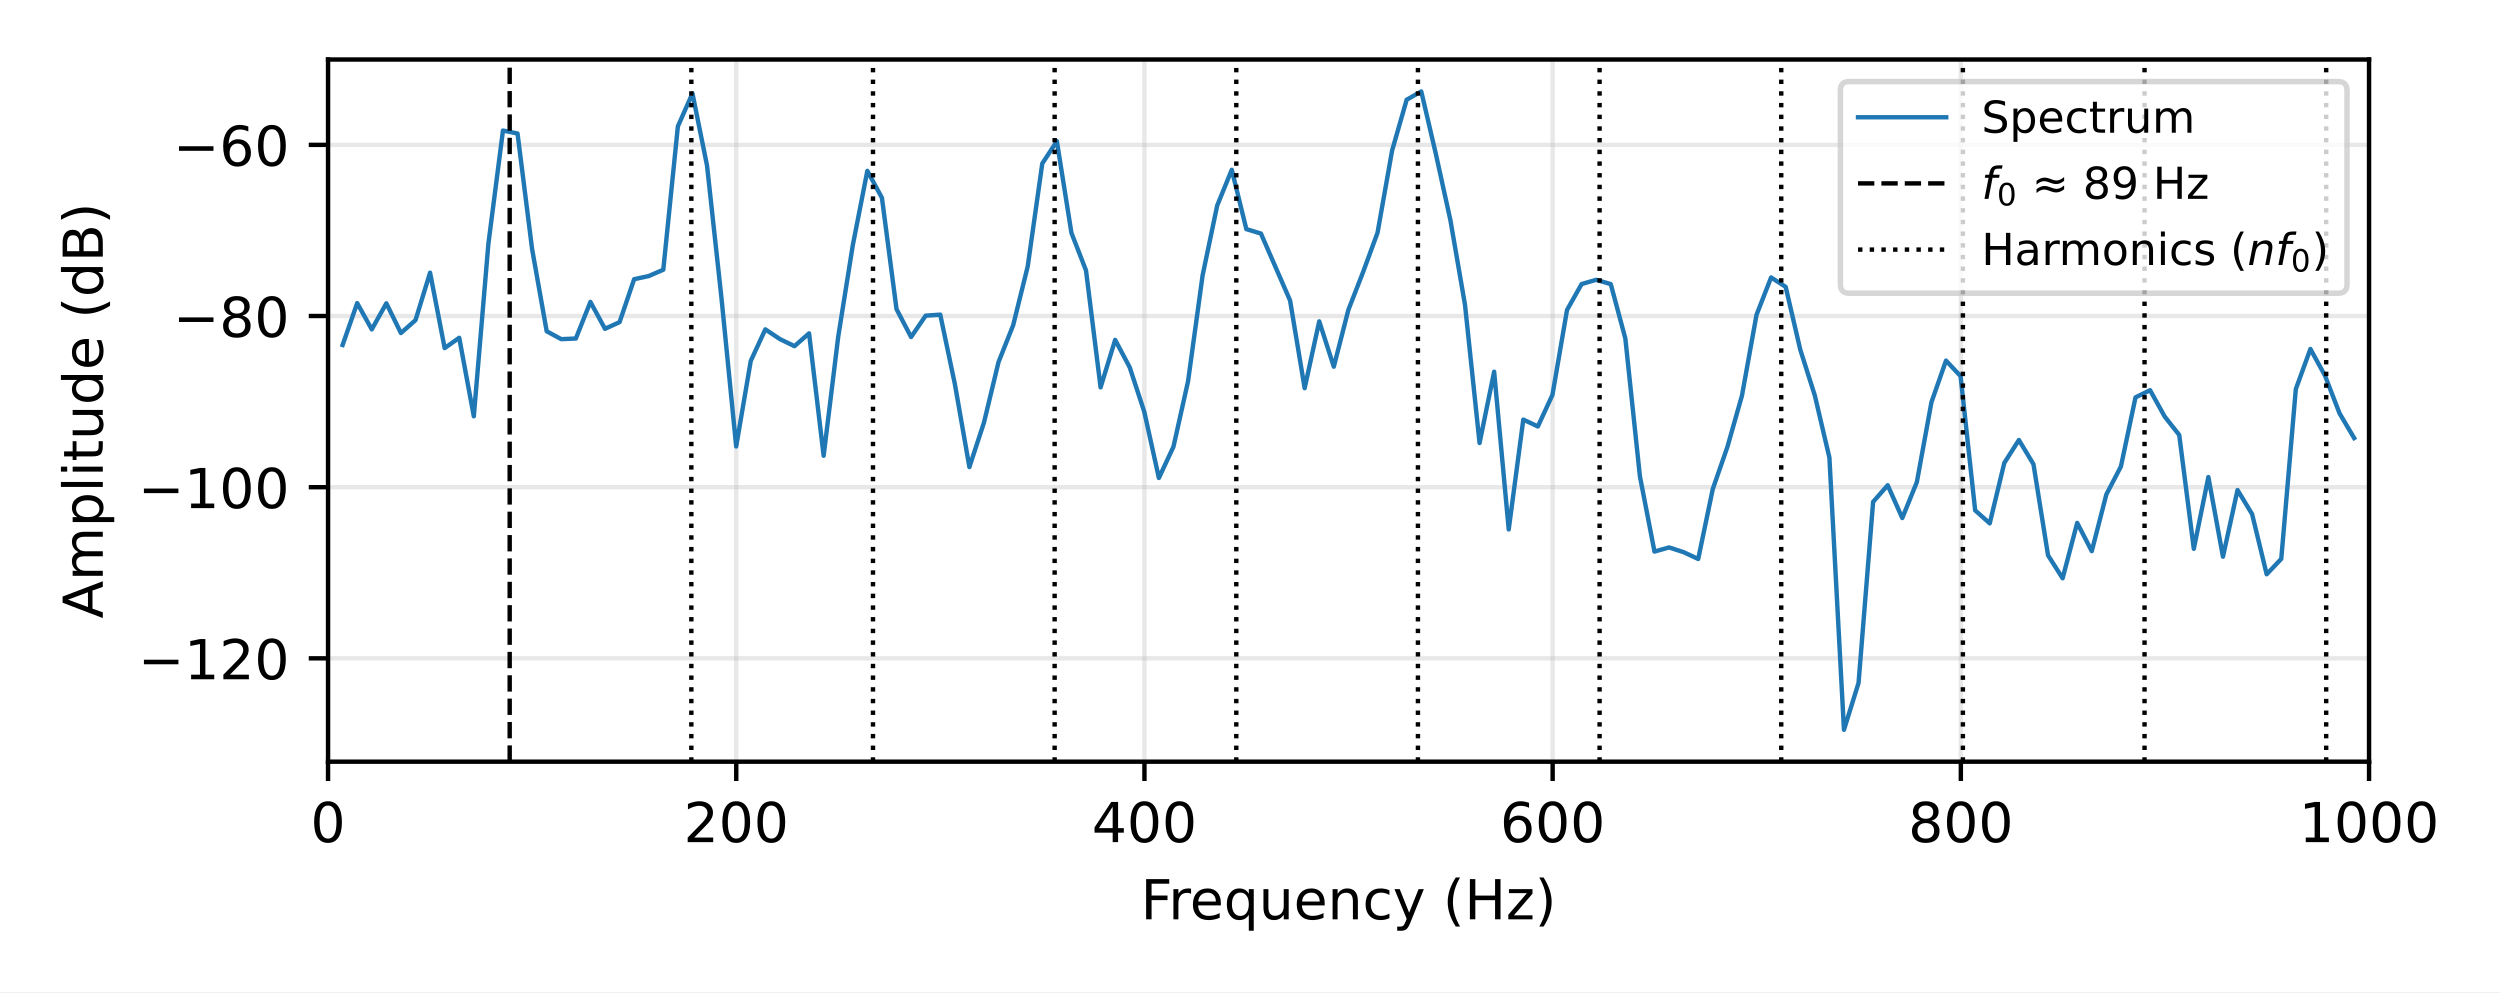
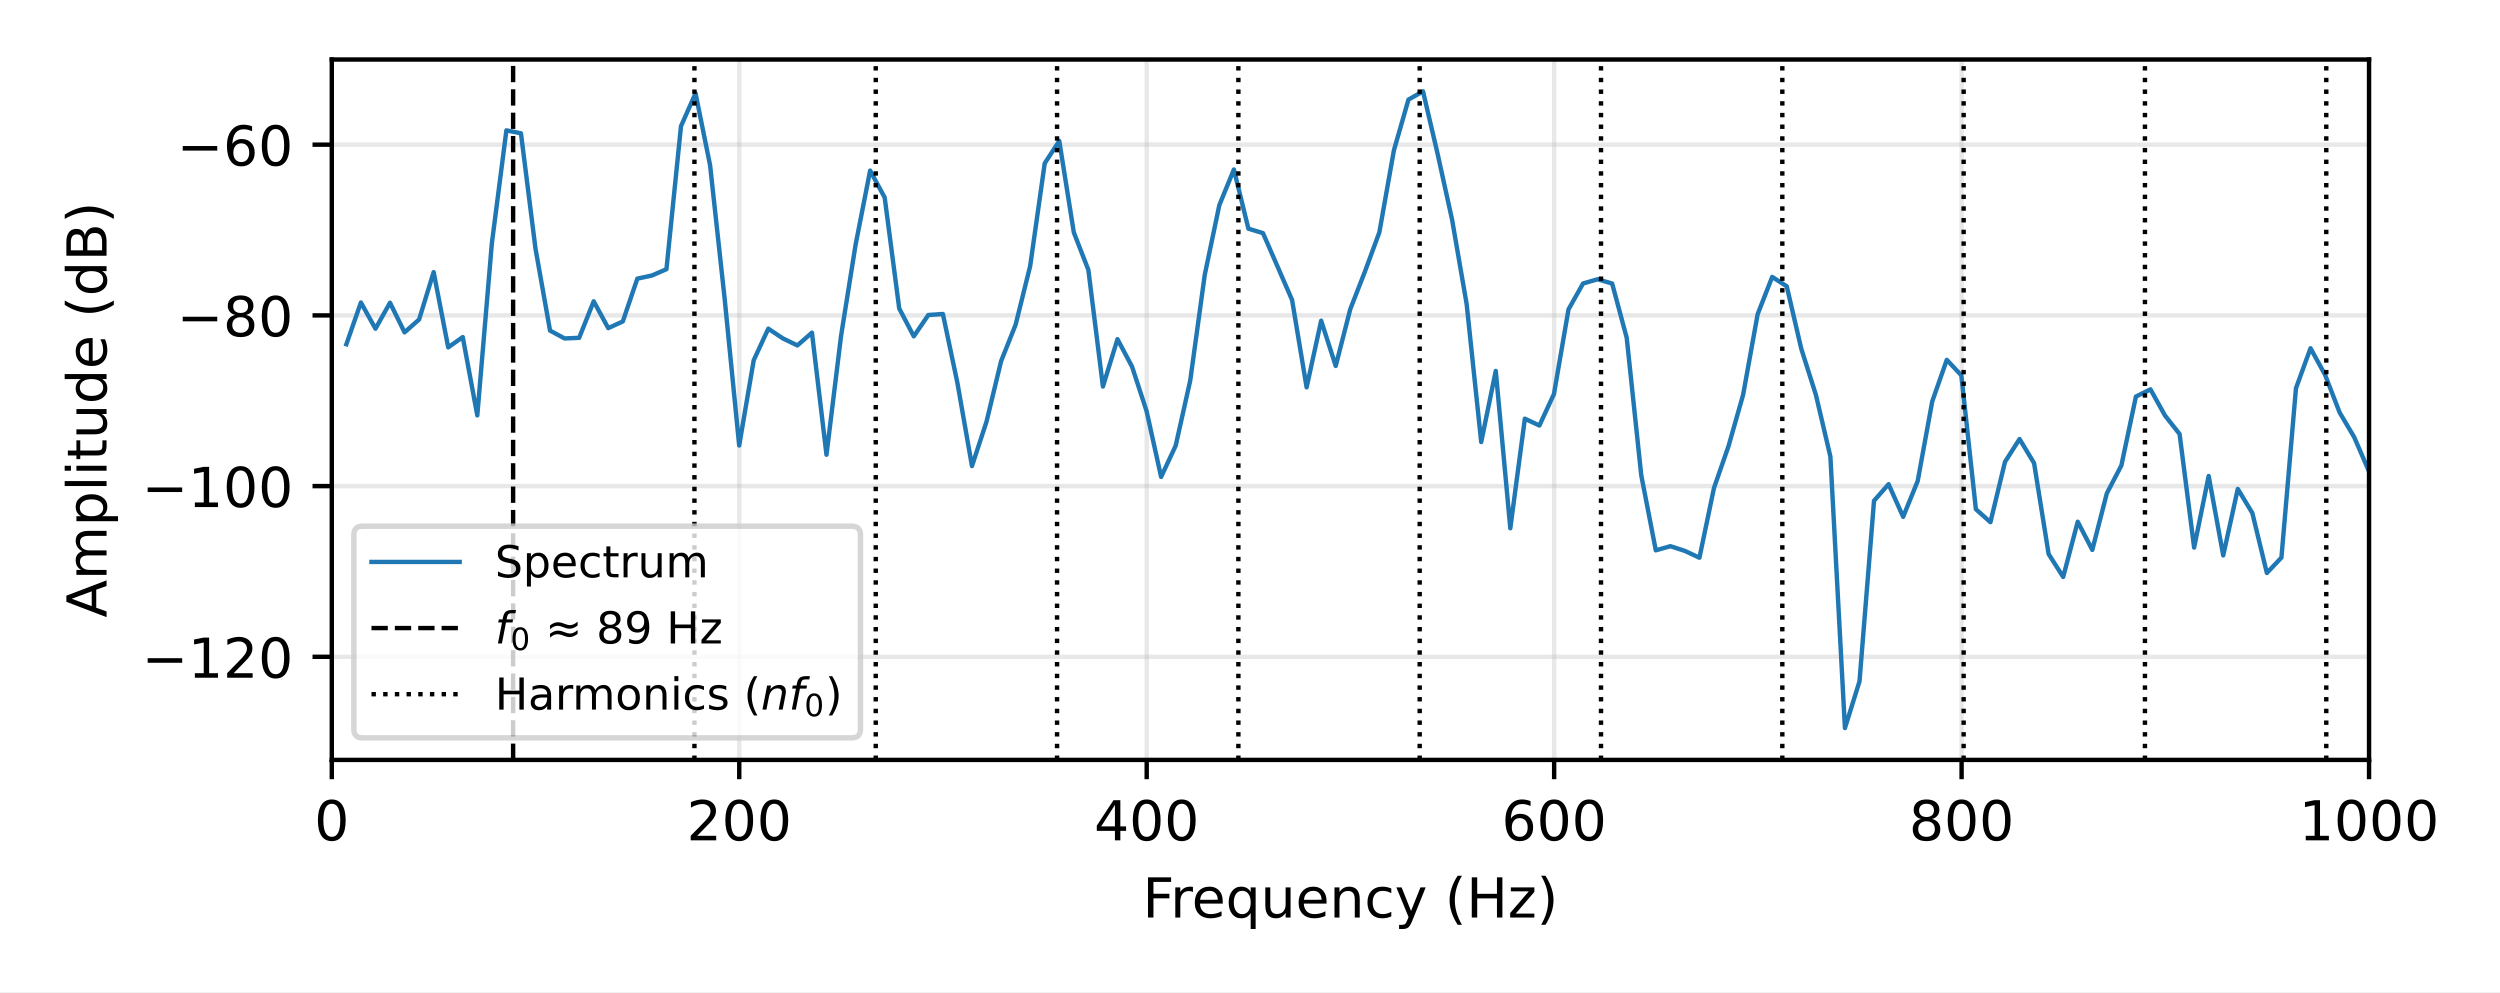
<svg xmlns="http://www.w3.org/2000/svg" xmlns:xlink="http://www.w3.org/1999/xlink" width="453.6pt" height="180pt" viewBox="0 0 453.6 180" version="1.1">
  <defs>
    <style type="text/css">*{stroke-linejoin: round; stroke-linecap: butt}</style>
  </defs>
  <g id="figure_1">
    <g id="patch_1">
      <path d="M 0 180  L 453.6 180  L 453.6 0  L 0 0  z " style="fill: #ffffff" />
    </g>
    <g id="axes_1">
      <g id="patch_2">
-         <path d="M 59.52 138.2  L 429.84 138.2  L 429.84 10.8  L 59.52 10.8  z " style="fill: #ffffff" />
+         <path d="M 60.202 137.878  L 429.84 137.878  L 429.84 10.8  L 60.202 10.8  z " style="fill: #ffffff" />
      </g>
      <g id="matplotlib.axis_1">
        <g id="xtick_1">
          <g id="line2d_1">
-             <path d="M 59.52 138.2  L 59.52 10.8  " clip-path="url(#pdedd311c38)" style="fill: none; stroke: #b0b0b0; stroke-opacity: 0.3; stroke-width: 0.8; stroke-linecap: square" />
+             <path d="M 60.202 137.878  L 60.202 10.8  " clip-path="url(#p2971dbe5c1)" style="fill: none; stroke: #b0b0b0; stroke-opacity: 0.3; stroke-width: 0.8; stroke-linecap: square" />
          </g>
          <g id="line2d_2">
            <defs>
-               <path id="mc03dc35d87" d="M 0 0  L 0 3.5  " style="stroke: #000000; stroke-width: 0.8" />
-             </defs>
-             <g>
-               <use xlink:href="#mc03dc35d87" x="59.52" y="138.2" style="stroke: #000000; stroke-width: 0.8" />
+               <path id="mdac07d23dc" d="M 0 0  L 0 3.5  " style="stroke: #000000; stroke-width: 0.8" />
+             </defs>
+             <g>
+               <use xlink:href="#mdac07d23dc" x="60.202" y="137.878" style="stroke: #000000; stroke-width: 0.8" />
            </g>
          </g>
          <g id="text_1">
-             <g transform="translate(56.33875 152.7977) scale(0.1 -0.1)">
+             <g transform="translate(57.02109 152.4753) scale(0.1 -0.1)">
              <defs>
                <path id="DejaVuSans-13" d="M 2034 4250  Q 1547 4250 1301 3770  Q 1056 3291 1056 2328  Q 1056 1369 1301 889  Q 1547 409 2034 409  Q 2525 409 2770 889  Q 3016 1369 3016 2328  Q 3016 3291 2770 3770  Q 2525 4250 2034 4250  z M 2034 4750  Q 2819 4750 3233 4129  Q 3647 3509 3647 2328  Q 3647 1150 3233 529  Q 2819 -91 2034 -91  Q 1250 -91 836 529  Q 422 1150 422 2328  Q 422 3509 836 4129  Q 1250 4750 2034 4750  z " transform="scale(0.015625)" />
              </defs>
              <use xlink:href="#DejaVuSans-13" />
            </g>
          </g>
        </g>
        <g id="xtick_2">
          <g id="line2d_3">
-             <path d="M 133.584 138.2  L 133.584 10.8  " clip-path="url(#pdedd311c38)" style="fill: none; stroke: #b0b0b0; stroke-opacity: 0.3; stroke-width: 0.8; stroke-linecap: square" />
+             <path d="M 134.13 137.878  L 134.13 10.8  " clip-path="url(#p2971dbe5c1)" style="fill: none; stroke: #b0b0b0; stroke-opacity: 0.3; stroke-width: 0.8; stroke-linecap: square" />
          </g>
          <g id="line2d_4">
            <g>
-               <use xlink:href="#mc03dc35d87" x="133.584" y="138.2" style="stroke: #000000; stroke-width: 0.8" />
+               <use xlink:href="#mdac07d23dc" x="134.13" y="137.878" style="stroke: #000000; stroke-width: 0.8" />
            </g>
          </g>
          <g id="text_2">
-             <g transform="translate(124.0403 152.7977) scale(0.1 -0.1)">
+             <g transform="translate(124.5861 152.4753) scale(0.1 -0.1)">
              <defs>
                <path id="DejaVuSans-15" d="M 1228 531  L 3431 531  L 3431 0  L 469 0  L 469 531  Q 828 903 1448 1529  Q 2069 2156 2228 2338  Q 2531 2678 2651 2914  Q 2772 3150 2772 3378  Q 2772 3750 2511 3984  Q 2250 4219 1831 4219  Q 1534 4219 1204 4116  Q 875 4013 500 3803  L 500 4441  Q 881 4594 1212 4672  Q 1544 4750 1819 4750  Q 2544 4750 2975 4387  Q 3406 4025 3406 3419  Q 3406 3131 3298 2873  Q 3191 2616 2906 2266  Q 2828 2175 2409 1742  Q 1991 1309 1228 531  z " transform="scale(0.015625)" />
              </defs>
              <use xlink:href="#DejaVuSans-15" />
              <use xlink:href="#DejaVuSans-13" transform="translate(63.625 0)" />
              <use xlink:href="#DejaVuSans-13" transform="translate(127.25 0)" />
            </g>
          </g>
        </g>
        <g id="xtick_3">
          <g id="line2d_5">
-             <path d="M 207.648 138.2  L 207.648 10.8  " clip-path="url(#pdedd311c38)" style="fill: none; stroke: #b0b0b0; stroke-opacity: 0.3; stroke-width: 0.8; stroke-linecap: square" />
+             <path d="M 208.057 137.878  L 208.057 10.8  " clip-path="url(#p2971dbe5c1)" style="fill: none; stroke: #b0b0b0; stroke-opacity: 0.3; stroke-width: 0.8; stroke-linecap: square" />
          </g>
          <g id="line2d_6">
            <g>
-               <use xlink:href="#mc03dc35d87" x="207.648" y="138.2" style="stroke: #000000; stroke-width: 0.8" />
+               <use xlink:href="#mdac07d23dc" x="208.057" y="137.878" style="stroke: #000000; stroke-width: 0.8" />
            </g>
          </g>
          <g id="text_3">
-             <g transform="translate(198.1043 152.7977) scale(0.1 -0.1)">
+             <g transform="translate(198.5137 152.4753) scale(0.1 -0.1)">
              <defs>
                <path id="DejaVuSans-17" d="M 2419 4116  L 825 1625  L 2419 1625  L 2419 4116  z M 2253 4666  L 3047 4666  L 3047 1625  L 3713 1625  L 3713 1100  L 3047 1100  L 3047 0  L 2419 0  L 2419 1100  L 313 1100  L 313 1709  L 2253 4666  z " transform="scale(0.015625)" />
              </defs>
              <use xlink:href="#DejaVuSans-17" />
              <use xlink:href="#DejaVuSans-13" transform="translate(63.625 0)" />
              <use xlink:href="#DejaVuSans-13" transform="translate(127.25 0)" />
            </g>
          </g>
        </g>
        <g id="xtick_4">
          <g id="line2d_7">
-             <path d="M 281.712 138.2  L 281.712 10.8  " clip-path="url(#pdedd311c38)" style="fill: none; stroke: #b0b0b0; stroke-opacity: 0.3; stroke-width: 0.8; stroke-linecap: square" />
+             <path d="M 281.985 137.878  L 281.985 10.8  " clip-path="url(#p2971dbe5c1)" style="fill: none; stroke: #b0b0b0; stroke-opacity: 0.3; stroke-width: 0.8; stroke-linecap: square" />
          </g>
          <g id="line2d_8">
            <g>
-               <use xlink:href="#mc03dc35d87" x="281.712" y="138.2" style="stroke: #000000; stroke-width: 0.8" />
+               <use xlink:href="#mdac07d23dc" x="281.985" y="137.878" style="stroke: #000000; stroke-width: 0.8" />
            </g>
          </g>
          <g id="text_4">
-             <g transform="translate(272.1683 152.7977) scale(0.1 -0.1)">
+             <g transform="translate(272.4412 152.4753) scale(0.1 -0.1)">
              <defs>
                <path id="DejaVuSans-19" d="M 2113 2584  Q 1688 2584 1439 2293  Q 1191 2003 1191 1497  Q 1191 994 1439 701  Q 1688 409 2113 409  Q 2538 409 2786 701  Q 3034 994 3034 1497  Q 3034 2003 2786 2293  Q 2538 2584 2113 2584  z M 3366 4563  L 3366 3988  Q 3128 4100 2886 4159  Q 2644 4219 2406 4219  Q 1781 4219 1451 3797  Q 1122 3375 1075 2522  Q 1259 2794 1537 2939  Q 1816 3084 2150 3084  Q 2853 3084 3261 2657  Q 3669 2231 3669 1497  Q 3669 778 3244 343  Q 2819 -91 2113 -91  Q 1303 -91 875 529  Q 447 1150 447 2328  Q 447 3434 972 4092  Q 1497 4750 2381 4750  Q 2619 4750 2861 4703  Q 3103 4656 3366 4563  z " transform="scale(0.015625)" />
              </defs>
              <use xlink:href="#DejaVuSans-19" />
              <use xlink:href="#DejaVuSans-13" transform="translate(63.625 0)" />
              <use xlink:href="#DejaVuSans-13" transform="translate(127.25 0)" />
            </g>
          </g>
        </g>
        <g id="xtick_5">
          <g id="line2d_9">
-             <path d="M 355.776 138.2  L 355.776 10.8  " clip-path="url(#pdedd311c38)" style="fill: none; stroke: #b0b0b0; stroke-opacity: 0.3; stroke-width: 0.8; stroke-linecap: square" />
+             <path d="M 355.912 137.878  L 355.912 10.8  " clip-path="url(#p2971dbe5c1)" style="fill: none; stroke: #b0b0b0; stroke-opacity: 0.3; stroke-width: 0.8; stroke-linecap: square" />
          </g>
          <g id="line2d_10">
            <g>
-               <use xlink:href="#mc03dc35d87" x="355.776" y="138.2" style="stroke: #000000; stroke-width: 0.8" />
+               <use xlink:href="#mdac07d23dc" x="355.912" y="137.878" style="stroke: #000000; stroke-width: 0.8" />
            </g>
          </g>
          <g id="text_5">
-             <g transform="translate(346.2323 152.7977) scale(0.1 -0.1)">
+             <g transform="translate(346.3687 152.4753) scale(0.1 -0.1)">
              <defs>
                <path id="DejaVuSans-1b" d="M 2034 2216  Q 1584 2216 1326 1975  Q 1069 1734 1069 1313  Q 1069 891 1326 650  Q 1584 409 2034 409  Q 2484 409 2743 651  Q 3003 894 3003 1313  Q 3003 1734 2745 1975  Q 2488 2216 2034 2216  z M 1403 2484  Q 997 2584 770 2862  Q 544 3141 544 3541  Q 544 4100 942 4425  Q 1341 4750 2034 4750  Q 2731 4750 3128 4425  Q 3525 4100 3525 3541  Q 3525 3141 3298 2862  Q 3072 2584 2669 2484  Q 3125 2378 3379 2068  Q 3634 1759 3634 1313  Q 3634 634 3220 271  Q 2806 -91 2034 -91  Q 1263 -91 848 271  Q 434 634 434 1313  Q 434 1759 690 2068  Q 947 2378 1403 2484  z M 1172 3481  Q 1172 3119 1398 2916  Q 1625 2713 2034 2713  Q 2441 2713 2670 2916  Q 2900 3119 2900 3481  Q 2900 3844 2670 4047  Q 2441 4250 2034 4250  Q 1625 4250 1398 4047  Q 1172 3844 1172 3481  z " transform="scale(0.015625)" />
              </defs>
              <use xlink:href="#DejaVuSans-1b" />
              <use xlink:href="#DejaVuSans-13" transform="translate(63.625 0)" />
              <use xlink:href="#DejaVuSans-13" transform="translate(127.25 0)" />
            </g>
          </g>
        </g>
        <g id="xtick_6">
          <g id="line2d_11">
-             <path d="M 429.84 138.2  L 429.84 10.8  " clip-path="url(#pdedd311c38)" style="fill: none; stroke: #b0b0b0; stroke-opacity: 0.3; stroke-width: 0.8; stroke-linecap: square" />
+             <path d="M 429.84 137.878  L 429.84 10.8  " clip-path="url(#p2971dbe5c1)" style="fill: none; stroke: #b0b0b0; stroke-opacity: 0.3; stroke-width: 0.8; stroke-linecap: square" />
          </g>
          <g id="line2d_12">
            <g>
-               <use xlink:href="#mc03dc35d87" x="429.84" y="138.2" style="stroke: #000000; stroke-width: 0.8" />
+               <use xlink:href="#mdac07d23dc" x="429.84" y="137.878" style="stroke: #000000; stroke-width: 0.8" />
            </g>
          </g>
          <g id="text_6">
-             <g transform="translate(417.115 152.7977) scale(0.1 -0.1)">
+             <g transform="translate(417.115 152.4753) scale(0.1 -0.1)">
              <defs>
                <path id="DejaVuSans-14" d="M 794 531  L 1825 531  L 1825 4091  L 703 3866  L 703 4441  L 1819 4666  L 2450 4666  L 2450 531  L 3481 531  L 3481 0  L 794 0  L 794 531  z " transform="scale(0.015625)" />
              </defs>
              <use xlink:href="#DejaVuSans-14" />
              <use xlink:href="#DejaVuSans-13" transform="translate(63.625 0)" />
              <use xlink:href="#DejaVuSans-13" transform="translate(127.25 0)" />
              <use xlink:href="#DejaVuSans-13" transform="translate(190.875 0)" />
            </g>
          </g>
        </g>
        <g id="text_7">
-           <g transform="translate(206.9745 166.7977) scale(0.1 -0.1)">
+           <g transform="translate(207.3157 166.4753) scale(0.1 -0.1)">
            <defs>
              <path id="DejaVuSans-29" d="M 628 4666  L 3309 4666  L 3309 4134  L 1259 4134  L 1259 2759  L 3109 2759  L 3109 2228  L 1259 2228  L 1259 0  L 628 0  L 628 4666  z " transform="scale(0.015625)" />
              <path id="DejaVuSans-55" d="M 2631 2963  Q 2534 3019 2420 3045  Q 2306 3072 2169 3072  Q 1681 3072 1420 2755  Q 1159 2438 1159 1844  L 1159 0  L 581 0  L 581 3500  L 1159 3500  L 1159 2956  Q 1341 3275 1631 3429  Q 1922 3584 2338 3584  Q 2397 3584 2469 3576  Q 2541 3569 2628 3553  L 2631 2963  z " transform="scale(0.015625)" />
              <path id="DejaVuSans-48" d="M 3597 1894  L 3597 1613  L 953 1613  Q 991 1019 1311 708  Q 1631 397 2203 397  Q 2534 397 2845 478  Q 3156 559 3463 722  L 3463 178  Q 3153 47 2828 -22  Q 2503 -91 2169 -91  Q 1331 -91 842 396  Q 353 884 353 1716  Q 353 2575 817 3079  Q 1281 3584 2069 3584  Q 2775 3584 3186 3129  Q 3597 2675 3597 1894  z M 3022 2063  Q 3016 2534 2758 2815  Q 2500 3097 2075 3097  Q 1594 3097 1305 2825  Q 1016 2553 972 2059  L 3022 2063  z " transform="scale(0.015625)" />
              <path id="DejaVuSans-54" d="M 947 1747  Q 947 1113 1208 752  Q 1469 391 1925 391  Q 2381 391 2643 752  Q 2906 1113 2906 1747  Q 2906 2381 2643 2742  Q 2381 3103 1925 3103  Q 1469 3103 1208 2742  Q 947 2381 947 1747  z M 2906 525  Q 2725 213 2448 61  Q 2172 -91 1784 -91  Q 1150 -91 751 415  Q 353 922 353 1747  Q 353 2572 751 3078  Q 1150 3584 1784 3584  Q 2172 3584 2448 3432  Q 2725 3281 2906 2969  L 2906 3500  L 3481 3500  L 3481 -1331  L 2906 -1331  L 2906 525  z " transform="scale(0.015625)" />
              <path id="DejaVuSans-58" d="M 544 1381  L 544 3500  L 1119 3500  L 1119 1403  Q 1119 906 1312 657  Q 1506 409 1894 409  Q 2359 409 2629 706  Q 2900 1003 2900 1516  L 2900 3500  L 3475 3500  L 3475 0  L 2900 0  L 2900 538  Q 2691 219 2414 64  Q 2138 -91 1772 -91  Q 1169 -91 856 284  Q 544 659 544 1381  z M 1991 3584  L 1991 3584  z " transform="scale(0.015625)" />
              <path id="DejaVuSans-51" d="M 3513 2113  L 3513 0  L 2938 0  L 2938 2094  Q 2938 2591 2744 2837  Q 2550 3084 2163 3084  Q 1697 3084 1428 2787  Q 1159 2491 1159 1978  L 1159 0  L 581 0  L 581 3500  L 1159 3500  L 1159 2956  Q 1366 3272 1645 3428  Q 1925 3584 2291 3584  Q 2894 3584 3203 3211  Q 3513 2838 3513 2113  z " transform="scale(0.015625)" />
              <path id="DejaVuSans-46" d="M 3122 3366  L 3122 2828  Q 2878 2963 2633 3030  Q 2388 3097 2138 3097  Q 1578 3097 1268 2742  Q 959 2388 959 1747  Q 959 1106 1268 751  Q 1578 397 2138 397  Q 2388 397 2633 464  Q 2878 531 3122 666  L 3122 134  Q 2881 22 2623 -34  Q 2366 -91 2075 -91  Q 1284 -91 818 406  Q 353 903 353 1747  Q 353 2603 823 3093  Q 1294 3584 2113 3584  Q 2378 3584 2631 3529  Q 2884 3475 3122 3366  z " transform="scale(0.015625)" />
              <path id="DejaVuSans-5c" d="M 2059 -325  Q 1816 -950 1584 -1140  Q 1353 -1331 966 -1331  L 506 -1331  L 506 -850  L 844 -850  Q 1081 -850 1212 -737  Q 1344 -625 1503 -206  L 1606 56  L 191 3500  L 800 3500  L 1894 763  L 2988 3500  L 3597 3500  L 2059 -325  z " transform="scale(0.015625)" />
              <path id="DejaVuSans-3" transform="scale(0.015625)" />
              <path id="DejaVuSans-b" d="M 1984 4856  Q 1566 4138 1362 3434  Q 1159 2731 1159 2009  Q 1159 1288 1364 580  Q 1569 -128 1984 -844  L 1484 -844  Q 1016 -109 783 600  Q 550 1309 550 2009  Q 550 2706 781 3412  Q 1013 4119 1484 4856  L 1984 4856  z " transform="scale(0.015625)" />
              <path id="DejaVuSans-2b" d="M 628 4666  L 1259 4666  L 1259 2753  L 3553 2753  L 3553 4666  L 4184 4666  L 4184 0  L 3553 0  L 3553 2222  L 1259 2222  L 1259 0  L 628 0  L 628 4666  z " transform="scale(0.015625)" />
              <path id="DejaVuSans-5d" d="M 353 3500  L 3084 3500  L 3084 2975  L 922 459  L 3084 459  L 3084 0  L 275 0  L 275 525  L 2438 3041  L 353 3041  L 353 3500  z " transform="scale(0.015625)" />
              <path id="DejaVuSans-c" d="M 513 4856  L 1013 4856  Q 1481 4119 1714 3412  Q 1947 2706 1947 2009  Q 1947 1309 1714 600  Q 1481 -109 1013 -844  L 513 -844  Q 928 -128 1133 580  Q 1338 1288 1338 2009  Q 1338 2731 1133 3434  Q 928 4138 513 4856  z " transform="scale(0.015625)" />
            </defs>
            <use xlink:href="#DejaVuSans-29" />
            <use xlink:href="#DejaVuSans-55" transform="translate(50.23438 0)" />
            <use xlink:href="#DejaVuSans-48" transform="translate(89.14062 0)" />
            <use xlink:href="#DejaVuSans-54" transform="translate(150.6719 0)" />
            <use xlink:href="#DejaVuSans-58" transform="translate(214.1562 0)" />
            <use xlink:href="#DejaVuSans-48" transform="translate(277.5312 0)" />
            <use xlink:href="#DejaVuSans-51" transform="translate(339.0625 0)" />
            <use xlink:href="#DejaVuSans-46" transform="translate(402.4375 0)" />
            <use xlink:href="#DejaVuSans-5c" transform="translate(457.4219 0)" />
            <use xlink:href="#DejaVuSans-3" transform="translate(516.6094 0)" />
            <use xlink:href="#DejaVuSans-b" transform="translate(548.3906 0)" />
            <use xlink:href="#DejaVuSans-2b" transform="translate(587.4062 0)" />
            <use xlink:href="#DejaVuSans-5d" transform="translate(662.6094 0)" />
            <use xlink:href="#DejaVuSans-c" transform="translate(715.0938 0)" />
          </g>
        </g>
      </g>
      <g id="matplotlib.axis_2">
        <g id="ytick_1">
          <g id="line2d_13">
-             <path d="M 59.52 119.448  L 429.84 119.448  " clip-path="url(#pdedd311c38)" style="fill: none; stroke: #b0b0b0; stroke-opacity: 0.3; stroke-width: 0.8; stroke-linecap: square" />
+             <path d="M 60.202 119.173  L 429.84 119.173  " clip-path="url(#p2971dbe5c1)" style="fill: none; stroke: #b0b0b0; stroke-opacity: 0.3; stroke-width: 0.8; stroke-linecap: square" />
          </g>
          <g id="line2d_14">
            <defs>
-               <path id="mac842f762c" d="M 0 0  L -3.5 0  " style="stroke: #000000; stroke-width: 0.8" />
-             </defs>
-             <g>
-               <use xlink:href="#mac842f762c" x="59.52" y="119.448" style="stroke: #000000; stroke-width: 0.8" />
+               <path id="mc560d1505e" d="M 0 0  L -3.5 0  " style="stroke: #000000; stroke-width: 0.8" />
+             </defs>
+             <g>
+               <use xlink:href="#mc560d1505e" x="60.202" y="119.173" style="stroke: #000000; stroke-width: 0.8" />
            </g>
          </g>
          <g id="text_8">
-             <g transform="translate(25.05281 123.2471) scale(0.1 -0.1)">
+             <g transform="translate(25.73516 122.9722) scale(0.1 -0.1)">
              <defs>
                <path id="DejaVuSans-c9c" d="M 678 2272  L 4684 2272  L 4684 1741  L 678 1741  L 678 2272  z " transform="scale(0.015625)" />
              </defs>
              <use xlink:href="#DejaVuSans-c9c" />
              <use xlink:href="#DejaVuSans-14" transform="translate(83.79688 0)" />
              <use xlink:href="#DejaVuSans-15" transform="translate(147.4219 0)" />
              <use xlink:href="#DejaVuSans-13" transform="translate(211.0469 0)" />
            </g>
          </g>
        </g>
        <g id="ytick_2">
          <g id="line2d_15">
-             <path d="M 59.52 88.394  L 429.84 88.394  " clip-path="url(#pdedd311c38)" style="fill: none; stroke: #b0b0b0; stroke-opacity: 0.3; stroke-width: 0.8; stroke-linecap: square" />
+             <path d="M 60.202 88.198  L 429.84 88.198  " clip-path="url(#p2971dbe5c1)" style="fill: none; stroke: #b0b0b0; stroke-opacity: 0.3; stroke-width: 0.8; stroke-linecap: square" />
          </g>
          <g id="line2d_16">
            <g>
-               <use xlink:href="#mac842f762c" x="59.52" y="88.394" style="stroke: #000000; stroke-width: 0.8" />
+               <use xlink:href="#mc560d1505e" x="60.202" y="88.198" style="stroke: #000000; stroke-width: 0.8" />
            </g>
          </g>
          <g id="text_9">
-             <g transform="translate(25.05281 92.19269) scale(0.1 -0.1)">
+             <g transform="translate(25.73516 91.99636) scale(0.1 -0.1)">
              <use xlink:href="#DejaVuSans-c9c" />
              <use xlink:href="#DejaVuSans-14" transform="translate(83.79688 0)" />
              <use xlink:href="#DejaVuSans-13" transform="translate(147.4219 0)" />
              <use xlink:href="#DejaVuSans-13" transform="translate(211.0469 0)" />
            </g>
          </g>
        </g>
        <g id="ytick_3">
          <g id="line2d_17">
-             <path d="M 59.52 57.339  L 429.84 57.339  " clip-path="url(#pdedd311c38)" style="fill: none; stroke: #b0b0b0; stroke-opacity: 0.3; stroke-width: 0.8; stroke-linecap: square" />
+             <path d="M 60.202 57.222  L 429.84 57.222  " clip-path="url(#p2971dbe5c1)" style="fill: none; stroke: #b0b0b0; stroke-opacity: 0.3; stroke-width: 0.8; stroke-linecap: square" />
          </g>
          <g id="line2d_18">
            <g>
-               <use xlink:href="#mac842f762c" x="59.52" y="57.339" style="stroke: #000000; stroke-width: 0.8" />
+               <use xlink:href="#mc560d1505e" x="60.202" y="57.222" style="stroke: #000000; stroke-width: 0.8" />
            </g>
          </g>
          <g id="text_10">
-             <g transform="translate(31.41531 61.1383) scale(0.1 -0.1)">
+             <g transform="translate(32.09766 61.02054) scale(0.1 -0.1)">
              <use xlink:href="#DejaVuSans-c9c" />
              <use xlink:href="#DejaVuSans-1b" transform="translate(83.79688 0)" />
              <use xlink:href="#DejaVuSans-13" transform="translate(147.4219 0)" />
            </g>
          </g>
        </g>
        <g id="ytick_4">
          <g id="line2d_19">
-             <path d="M 59.52 26.285  L 429.84 26.285  " clip-path="url(#pdedd311c38)" style="fill: none; stroke: #b0b0b0; stroke-opacity: 0.3; stroke-width: 0.8; stroke-linecap: square" />
+             <path d="M 60.202 26.246  L 429.84 26.246  " clip-path="url(#p2971dbe5c1)" style="fill: none; stroke: #b0b0b0; stroke-opacity: 0.3; stroke-width: 0.8; stroke-linecap: square" />
          </g>
          <g id="line2d_20">
            <g>
-               <use xlink:href="#mac842f762c" x="59.52" y="26.285" style="stroke: #000000; stroke-width: 0.8" />
+               <use xlink:href="#mc560d1505e" x="60.202" y="26.246" style="stroke: #000000; stroke-width: 0.8" />
            </g>
          </g>
          <g id="text_11">
-             <g transform="translate(31.41531 30.08391) scale(0.1 -0.1)">
+             <g transform="translate(32.09766 30.04473) scale(0.1 -0.1)">
              <use xlink:href="#DejaVuSans-c9c" />
              <use xlink:href="#DejaVuSans-19" transform="translate(83.79688 0)" />
              <use xlink:href="#DejaVuSans-13" transform="translate(147.4219 0)" />
            </g>
          </g>
        </g>
        <g id="text_12">
-           <g transform="translate(18.65047 112.218) rotate(-90) scale(0.1 -0.1)">
+           <g transform="translate(19.33281 112.0568) rotate(-90) scale(0.1 -0.1)">
            <defs>
              <path id="DejaVuSans-24" d="M 2188 4044  L 1331 1722  L 3047 1722  L 2188 4044  z M 1831 4666  L 2547 4666  L 4325 0  L 3669 0  L 3244 1197  L 1141 1197  L 716 0  L 50 0  L 1831 4666  z " transform="scale(0.015625)" />
              <path id="DejaVuSans-50" d="M 3328 2828  Q 3544 3216 3844 3400  Q 4144 3584 4550 3584  Q 5097 3584 5394 3201  Q 5691 2819 5691 2113  L 5691 0  L 5113 0  L 5113 2094  Q 5113 2597 4934 2840  Q 4756 3084 4391 3084  Q 3944 3084 3684 2787  Q 3425 2491 3425 1978  L 3425 0  L 2847 0  L 2847 2094  Q 2847 2600 2669 2842  Q 2491 3084 2119 3084  Q 1678 3084 1418 2786  Q 1159 2488 1159 1978  L 1159 0  L 581 0  L 581 3500  L 1159 3500  L 1159 2956  Q 1356 3278 1631 3431  Q 1906 3584 2284 3584  Q 2666 3584 2933 3390  Q 3200 3197 3328 2828  z " transform="scale(0.015625)" />
              <path id="DejaVuSans-53" d="M 1159 525  L 1159 -1331  L 581 -1331  L 581 3500  L 1159 3500  L 1159 2969  Q 1341 3281 1617 3432  Q 1894 3584 2278 3584  Q 2916 3584 3314 3078  Q 3713 2572 3713 1747  Q 3713 922 3314 415  Q 2916 -91 2278 -91  Q 1894 -91 1617 61  Q 1341 213 1159 525  z M 3116 1747  Q 3116 2381 2855 2742  Q 2594 3103 2138 3103  Q 1681 3103 1420 2742  Q 1159 2381 1159 1747  Q 1159 1113 1420 752  Q 1681 391 2138 391  Q 2594 391 2855 752  Q 3116 1113 3116 1747  z " transform="scale(0.015625)" />
              <path id="DejaVuSans-4f" d="M 603 4863  L 1178 4863  L 1178 0  L 603 0  L 603 4863  z " transform="scale(0.015625)" />
              <path id="DejaVuSans-4c" d="M 603 3500  L 1178 3500  L 1178 0  L 603 0  L 603 3500  z M 603 4863  L 1178 4863  L 1178 4134  L 603 4134  L 603 4863  z " transform="scale(0.015625)" />
              <path id="DejaVuSans-57" d="M 1172 4494  L 1172 3500  L 2356 3500  L 2356 3053  L 1172 3053  L 1172 1153  Q 1172 725 1289 603  Q 1406 481 1766 481  L 2356 481  L 2356 0  L 1766 0  Q 1100 0 847 248  Q 594 497 594 1153  L 594 3053  L 172 3053  L 172 3500  L 594 3500  L 594 4494  L 1172 4494  z " transform="scale(0.015625)" />
              <path id="DejaVuSans-47" d="M 2906 2969  L 2906 4863  L 3481 4863  L 3481 0  L 2906 0  L 2906 525  Q 2725 213 2448 61  Q 2172 -91 1784 -91  Q 1150 -91 751 415  Q 353 922 353 1747  Q 353 2572 751 3078  Q 1150 3584 1784 3584  Q 2172 3584 2448 3432  Q 2725 3281 2906 2969  z M 947 1747  Q 947 1113 1208 752  Q 1469 391 1925 391  Q 2381 391 2643 752  Q 2906 1113 2906 1747  Q 2906 2381 2643 2742  Q 2381 3103 1925 3103  Q 1469 3103 1208 2742  Q 947 2381 947 1747  z " transform="scale(0.015625)" />
              <path id="DejaVuSans-25" d="M 1259 2228  L 1259 519  L 2272 519  Q 2781 519 3026 730  Q 3272 941 3272 1375  Q 3272 1813 3026 2020  Q 2781 2228 2272 2228  L 1259 2228  z M 1259 4147  L 1259 2741  L 2194 2741  Q 2656 2741 2882 2914  Q 3109 3088 3109 3444  Q 3109 3797 2882 3972  Q 2656 4147 2194 4147  L 1259 4147  z M 628 4666  L 2241 4666  Q 2963 4666 3353 4366  Q 3744 4066 3744 3513  Q 3744 3084 3544 2831  Q 3344 2578 2956 2516  Q 3422 2416 3680 2098  Q 3938 1781 3938 1306  Q 3938 681 3513 340  Q 3088 0 2303 0  L 628 0  L 628 4666  z " transform="scale(0.015625)" />
            </defs>
            <use xlink:href="#DejaVuSans-24" />
            <use xlink:href="#DejaVuSans-50" transform="translate(68.40625 0)" />
            <use xlink:href="#DejaVuSans-53" transform="translate(165.8125 0)" />
            <use xlink:href="#DejaVuSans-4f" transform="translate(229.2969 0)" />
            <use xlink:href="#DejaVuSans-4c" transform="translate(257.0781 0)" />
            <use xlink:href="#DejaVuSans-57" transform="translate(284.8594 0)" />
            <use xlink:href="#DejaVuSans-58" transform="translate(324.0625 0)" />
            <use xlink:href="#DejaVuSans-47" transform="translate(387.4375 0)" />
            <use xlink:href="#DejaVuSans-48" transform="translate(450.9219 0)" />
            <use xlink:href="#DejaVuSans-3" transform="translate(512.4531 0)" />
            <use xlink:href="#DejaVuSans-b" transform="translate(544.2344 0)" />
            <use xlink:href="#DejaVuSans-47" transform="translate(583.25 0)" />
            <use xlink:href="#DejaVuSans-25" transform="translate(646.7344 0)" />
            <use xlink:href="#DejaVuSans-c" transform="translate(715.3438 0)" />
          </g>
        </g>
      </g>
      <g id="line2d_21">
-         <path d="M 62.165 62.593  L 64.809 54.999  L 67.454 59.764  L 70.099 55.036  L 72.744 60.427  L 75.388 58.087  L 78.033 49.476  L 80.678 63.156  L 83.322 61.291  L 85.967 75.529  L 88.612 44.235  L 91.257 23.686  L 93.901 24.225  L 96.546 45.204  L 99.191 60.108  L 101.835 61.537  L 104.48 61.422  L 107.125 54.781  L 109.77 59.658  L 112.414 58.447  L 115.059 50.659  L 117.704 50.088  L 120.348 48.94  L 122.993 22.926  L 125.638 16.943  L 128.283 30.04  L 130.927 54.29  L 133.572 81.001  L 136.217 65.487  L 138.861 59.758  L 141.506 61.525  L 144.151 62.807  L 146.796 60.485  L 149.44 82.689  L 152.085 61.094  L 154.73 44.495  L 157.374 31.003  L 160.019 35.903  L 162.664 56.088  L 165.309 61.148  L 167.953 57.272  L 170.598 57.09  L 173.243 69.644  L 175.887 84.744  L 178.532 76.664  L 181.177 65.679  L 183.822 59.032  L 186.466 48.359  L 189.111 29.674  L 191.756 25.616  L 194.4 42.258  L 197.045 49.069  L 199.69 70.282  L 202.335 61.671  L 204.979 66.659  L 207.624 74.742  L 210.269 86.723  L 212.913 81.047  L 215.558 69.199  L 218.203 49.947  L 220.848 37.296  L 223.492 30.806  L 226.137 41.572  L 228.782 42.374  L 234.071 54.524  L 236.716 70.428  L 239.361 58.307  L 242.005 66.535  L 244.65 56.218  L 247.295 49.426  L 249.939 42.23  L 252.584 27.312  L 255.229 18.089  L 257.874 16.591  L 260.518 27.92  L 263.163 39.958  L 265.808 55.297  L 268.452 80.379  L 271.097 67.444  L 273.742 96.06  L 276.387 76.133  L 279.031 77.376  L 281.676 71.646  L 284.321 56.246  L 286.965 51.542  L 289.61 50.769  L 292.255 51.549  L 294.9 61.407  L 297.544 86.417  L 300.189 100.077  L 302.834 99.325  L 305.478 100.187  L 308.123 101.42  L 310.768 88.727  L 313.413 81.111  L 316.057 71.799  L 318.702 57.126  L 321.347 50.346  L 323.991 52.047  L 326.636 63.424  L 329.281 71.759  L 331.926 83.023  L 334.57 132.409  L 337.215 123.915  L 339.86 91.054  L 342.504 88.048  L 345.149 93.99  L 347.794 87.473  L 350.439 72.989  L 353.083 65.43  L 355.728 68.247  L 358.373 92.6  L 361.017 94.956  L 363.662 83.991  L 366.307 79.833  L 368.952 84.222  L 371.596 100.757  L 374.241 104.923  L 376.886 94.876  L 379.53 100  L 382.175 89.716  L 384.82 84.638  L 387.465 72.107  L 390.109 70.798  L 392.754 75.569  L 395.399 78.919  L 398.043 99.573  L 400.688 86.559  L 403.333 101.006  L 405.978 88.909  L 408.622 93.287  L 411.267 104.194  L 413.912 101.397  L 416.556 70.587  L 419.201 63.319  L 421.846 68.154  L 424.491 75.006  L 427.135 79.483  L 427.135 79.483  " clip-path="url(#pdedd311c38)" style="fill: none; stroke: #1f77b4; stroke-width: 0.8; stroke-linecap: square" />
+         <path d="M 62.842 62.462  L 65.482 54.887  L 68.122 59.64  L 70.762 54.924  L 73.402 60.302  L 76.041 57.968  L 78.681 49.378  L 81.321 63.024  L 83.961 61.163  L 86.601 75.365  L 89.241 44.15  L 91.88 23.653  L 94.52 24.191  L 97.16 45.117  L 99.8 59.983  L 102.44 61.408  L 105.08 61.294  L 107.719 54.669  L 110.359 59.534  L 112.999 58.326  L 115.639 50.558  L 118.279 49.989  L 120.919 48.844  L 123.559 22.895  L 126.198 16.928  L 128.838 29.991  L 131.478 54.18  L 134.118 80.823  L 136.758 65.349  L 139.398 59.634  L 142.037 61.397  L 144.677 62.675  L 147.317 60.359  L 149.957 82.507  L 152.597 60.967  L 155.237 44.41  L 157.876 30.952  L 160.516 35.84  L 163.156 55.973  L 165.796 61.021  L 168.436 57.154  L 171.076 56.973  L 173.716 69.495  L 176.355 84.557  L 178.995 76.497  L 181.635 65.54  L 184.275 58.91  L 186.915 48.264  L 189.555 29.626  L 192.194 25.579  L 194.834 42.179  L 197.474 48.972  L 200.114 70.132  L 202.754 61.542  L 205.394 66.518  L 208.033 74.58  L 210.673 86.53  L 213.313 80.869  L 215.953 69.051  L 218.593 49.848  L 221.233 37.229  L 223.873 30.756  L 226.512 41.494  L 229.152 42.294  L 234.432 54.414  L 237.072 70.277  L 239.712 58.187  L 242.351 66.394  L 244.991 56.103  L 247.631 49.328  L 250.271 42.15  L 252.911 27.27  L 255.551 18.07  L 258.19 16.576  L 260.83 27.876  L 263.47 39.884  L 266.11 55.185  L 268.75 80.203  L 271.39 67.301  L 274.029 95.844  L 276.669 75.968  L 279.309 77.208  L 281.949 71.492  L 284.589 56.131  L 287.229 51.439  L 289.869 50.668  L 292.508 51.446  L 295.148 61.279  L 297.788 86.226  L 300.428 99.851  L 303.068 99.101  L 305.708 99.961  L 308.347 101.19  L 310.987 88.53  L 313.627 80.933  L 316.267 71.645  L 318.907 57.009  L 321.547 50.246  L 324.186 51.942  L 326.826 63.29  L 329.466 71.605  L 332.106 82.84  L 334.746 132.101  L 337.386 123.629  L 340.026 90.851  L 342.665 87.852  L 345.305 93.779  L 347.945 87.279  L 350.585 72.831  L 353.225 65.292  L 355.865 68.102  L 358.504 92.393  L 361.144 94.744  L 363.784 83.805  L 366.424 79.659  L 369.064 84.036  L 371.704 100.529  L 374.343 104.684  L 376.983 94.663  L 379.623 99.774  L 382.263 89.516  L 384.903 84.451  L 387.543 71.952  L 390.183 70.646  L 392.822 75.405  L 395.462 78.747  L 398.102 99.348  L 400.742 86.367  L 403.382 100.778  L 406.022 88.711  L 408.661 93.078  L 411.301 103.958  L 413.941 101.167  L 416.581 70.436  L 419.221 63.186  L 421.861 68.009  L 424.5 74.844  L 427.14 79.309  L 429.78 85.402  L 429.78 85.402  " clip-path="url(#p2971dbe5c1)" style="fill: none; stroke: #1f77b4; stroke-width: 0.8; stroke-linecap: square" />
      </g>
      <g id="line2d_22">
-         <path d="M 92.478 138.2  L 92.478 10.8  " clip-path="url(#pdedd311c38)" style="fill: none; stroke-dasharray: 2.96,1.28; stroke-dashoffset: 0; stroke: #000000; stroke-width: 0.8" />
-       </g>
-       <g id="LineCollection_1">
-         <path d="M 125.437 138.2  L 125.437 10.8  " clip-path="url(#pdedd311c38)" style="fill: none; stroke-dasharray: 0.8,1.32; stroke-dashoffset: 0; stroke: #000000; stroke-width: 0.8" />
-         <path d="M 158.395 138.2  L 158.395 10.8  " clip-path="url(#pdedd311c38)" style="fill: none; stroke-dasharray: 0.8,1.32; stroke-dashoffset: 0; stroke: #000000; stroke-width: 0.8" />
-         <path d="M 191.354 138.2  L 191.354 10.8  " clip-path="url(#pdedd311c38)" style="fill: none; stroke-dasharray: 0.8,1.32; stroke-dashoffset: 0; stroke: #000000; stroke-width: 0.8" />
-         <path d="M 224.312 138.2  L 224.312 10.8  " clip-path="url(#pdedd311c38)" style="fill: none; stroke-dasharray: 0.8,1.32; stroke-dashoffset: 0; stroke: #000000; stroke-width: 0.8" />
-         <path d="M 257.271 138.2  L 257.271 10.8  " clip-path="url(#pdedd311c38)" style="fill: none; stroke-dasharray: 0.8,1.32; stroke-dashoffset: 0; stroke: #000000; stroke-width: 0.8" />
-         <path d="M 290.229 138.2  L 290.229 10.8  " clip-path="url(#pdedd311c38)" style="fill: none; stroke-dasharray: 0.8,1.32; stroke-dashoffset: 0; stroke: #000000; stroke-width: 0.8" />
-         <path d="M 323.188 138.2  L 323.188 10.8  " clip-path="url(#pdedd311c38)" style="fill: none; stroke-dasharray: 0.8,1.32; stroke-dashoffset: 0; stroke: #000000; stroke-width: 0.8" />
-         <path d="M 356.146 138.2  L 356.146 10.8  " clip-path="url(#pdedd311c38)" style="fill: none; stroke-dasharray: 0.8,1.32; stroke-dashoffset: 0; stroke: #000000; stroke-width: 0.8" />
-         <path d="M 389.105 138.2  L 389.105 10.8  " clip-path="url(#pdedd311c38)" style="fill: none; stroke-dasharray: 0.8,1.32; stroke-dashoffset: 0; stroke: #000000; stroke-width: 0.8" />
-         <path d="M 422.063 138.2  L 422.063 10.8  " clip-path="url(#pdedd311c38)" style="fill: none; stroke-dasharray: 0.8,1.32; stroke-dashoffset: 0; stroke: #000000; stroke-width: 0.8" />
-       </g>
+         <path d="M 93.1 137.878  L 93.1 10.8  " clip-path="url(#p2971dbe5c1)" style="fill: none; stroke-dasharray: 2.96,1.28; stroke-dashoffset: 0; stroke: #000000; stroke-width: 0.8" />
+       </g>
+       <g id="line2d_23">
+         <path d="M 125.998 137.878  L 125.998 10.8  " clip-path="url(#p2971dbe5c1)" style="fill: none; stroke-dasharray: 0.8,1.32; stroke-dashoffset: 0; stroke: #000000; stroke-width: 0.8" />
+       </g>
+       <g id="line2d_24">
+         <path d="M 158.896 137.878  L 158.896 10.8  " clip-path="url(#p2971dbe5c1)" style="fill: none; stroke-dasharray: 0.8,1.32; stroke-dashoffset: 0; stroke: #000000; stroke-width: 0.8" />
+       </g>
+       <g id="line2d_25">
+         <path d="M 191.793 137.878  L 191.793 10.8  " clip-path="url(#p2971dbe5c1)" style="fill: none; stroke-dasharray: 0.8,1.32; stroke-dashoffset: 0; stroke: #000000; stroke-width: 0.8" />
+       </g>
+       <g id="line2d_26">
+         <path d="M 224.691 137.878  L 224.691 10.8  " clip-path="url(#p2971dbe5c1)" style="fill: none; stroke-dasharray: 0.8,1.32; stroke-dashoffset: 0; stroke: #000000; stroke-width: 0.8" />
+       </g>
+       <g id="line2d_27">
+         <path d="M 257.589 137.878  L 257.589 10.8  " clip-path="url(#p2971dbe5c1)" style="fill: none; stroke-dasharray: 0.8,1.32; stroke-dashoffset: 0; stroke: #000000; stroke-width: 0.8" />
+       </g>
+       <g id="line2d_28">
+         <path d="M 290.487 137.878  L 290.487 10.8  " clip-path="url(#p2971dbe5c1)" style="fill: none; stroke-dasharray: 0.8,1.32; stroke-dashoffset: 0; stroke: #000000; stroke-width: 0.8" />
+       </g>
+       <g id="line2d_29">
+         <path d="M 323.384 137.878  L 323.384 10.8  " clip-path="url(#p2971dbe5c1)" style="fill: none; stroke-dasharray: 0.8,1.32; stroke-dashoffset: 0; stroke: #000000; stroke-width: 0.8" />
+       </g>
+       <g id="line2d_30">
+         <path d="M 356.282 137.878  L 356.282 10.8  " clip-path="url(#p2971dbe5c1)" style="fill: none; stroke-dasharray: 0.8,1.32; stroke-dashoffset: 0; stroke: #000000; stroke-width: 0.8" />
+       </g>
+       <g id="line2d_31">
+         <path d="M 389.18 137.878  L 389.18 10.8  " clip-path="url(#p2971dbe5c1)" style="fill: none; stroke-dasharray: 0.8,1.32; stroke-dashoffset: 0; stroke: #000000; stroke-width: 0.8" />
+       </g>
+       <g id="line2d_32">
+         <path d="M 422.078 137.878  L 422.078 10.8  " clip-path="url(#p2971dbe5c1)" style="fill: none; stroke-dasharray: 0.8,1.32; stroke-dashoffset: 0; stroke: #000000; stroke-width: 0.8" />
+       </g>
+       <g id="line2d_33" />
      <g id="patch_3">
-         <path d="M 59.52 138.2  L 59.52 10.8  " style="fill: none; stroke: #000000; stroke-width: 0.8; stroke-linejoin: miter; stroke-linecap: square" />
+         <path d="M 60.202 137.878  L 60.202 10.8  " style="fill: none; stroke: #000000; stroke-width: 0.8; stroke-linejoin: miter; stroke-linecap: square" />
      </g>
      <g id="patch_4">
-         <path d="M 429.84 138.2  L 429.84 10.8  " style="fill: none; stroke: #000000; stroke-width: 0.8; stroke-linejoin: miter; stroke-linecap: square" />
+         <path d="M 429.84 137.878  L 429.84 10.8  " style="fill: none; stroke: #000000; stroke-width: 0.8; stroke-linejoin: miter; stroke-linecap: square" />
      </g>
      <g id="patch_5">
-         <path d="M 59.52 138.2  L 429.84 138.2  " style="fill: none; stroke: #000000; stroke-width: 0.8; stroke-linejoin: miter; stroke-linecap: square" />
+         <path d="M 60.202 137.878  L 429.84 137.878  " style="fill: none; stroke: #000000; stroke-width: 0.8; stroke-linejoin: miter; stroke-linecap: square" />
      </g>
      <g id="patch_6">
-         <path d="M 59.52 10.8  L 429.84 10.8  " style="fill: none; stroke: #000000; stroke-width: 0.8; stroke-linejoin: miter; stroke-linecap: square" />
+         <path d="M 60.202 10.8  L 429.84 10.8  " style="fill: none; stroke: #000000; stroke-width: 0.8; stroke-linejoin: miter; stroke-linecap: square" />
      </g>
      <g id="legend_1">
        <g id="patch_7">
-           <path d="M 335.52 53.204  L 424.24 53.204  Q 425.84 53.204 425.84 51.604  L 425.84 16.4  Q 425.84 14.8 424.24 14.8  L 335.52 14.8  Q 333.92 14.8 333.92 16.4  L 333.92 51.604  Q 333.92 53.204 335.52 53.204  z " style="fill: #ffffff; opacity: 0.8; stroke: #cccccc; stroke-linejoin: miter" />
-         </g>
-         <g id="line2d_23">
-           <path d="M 337.12 21.279  L 345.12 21.279  L 353.12 21.279  " style="fill: none; stroke: #1f77b4; stroke-width: 0.8; stroke-linecap: square" />
+           <path d="M 65.802 133.878  L 154.522 133.878  Q 156.122 133.878 156.122 132.278  L 156.122 97.073  Q 156.122 95.473 154.522 95.473  L 65.802 95.473  Q 64.202 95.473 64.202 97.073  L 64.202 132.278  Q 64.202 133.878 65.802 133.878  z " style="fill: #ffffff; opacity: 0.8; stroke: #cccccc; stroke-linejoin: miter" />
+         </g>
+         <g id="line2d_34">
+           <path d="M 67.402 101.952  L 75.402 101.952  L 83.402 101.952  " style="fill: none; stroke: #1f77b4; stroke-width: 0.8; stroke-linecap: square" />
        </g>
        <g id="text_13">
-           <g transform="translate(359.52 24.07875) scale(0.08 -0.08)">
+           <g transform="translate(89.80234 104.752) scale(0.08 -0.08)">
            <defs>
              <path id="DejaVuSans-36" d="M 3425 4513  L 3425 3897  Q 3066 4069 2747 4153  Q 2428 4238 2131 4238  Q 1616 4238 1336 4038  Q 1056 3838 1056 3469  Q 1056 3159 1242 3001  Q 1428 2844 1947 2747  L 2328 2669  Q 3034 2534 3370 2195  Q 3706 1856 3706 1288  Q 3706 609 3251 259  Q 2797 -91 1919 -91  Q 1588 -91 1214 -16  Q 841 59 441 206  L 441 856  Q 825 641 1194 531  Q 1563 422 1919 422  Q 2459 422 2753 634  Q 3047 847 3047 1241  Q 3047 1584 2836 1778  Q 2625 1972 2144 2069  L 1759 2144  Q 1053 2284 737 2584  Q 422 2884 422 3419  Q 422 4038 858 4394  Q 1294 4750 2059 4750  Q 2388 4750 2728 4690  Q 3069 4631 3425 4513  z " transform="scale(0.015625)" />
            </defs>
            <use xlink:href="#DejaVuSans-36" />
            <use xlink:href="#DejaVuSans-53" transform="translate(63.48438 0)" />
            <use xlink:href="#DejaVuSans-48" transform="translate(126.9688 0)" />
            <use xlink:href="#DejaVuSans-46" transform="translate(188.5 0)" />
            <use xlink:href="#DejaVuSans-57" transform="translate(243.4844 0)" />
            <use xlink:href="#DejaVuSans-55" transform="translate(282.6875 0)" />
            <use xlink:href="#DejaVuSans-58" transform="translate(323.7969 0)" />
            <use xlink:href="#DejaVuSans-50" transform="translate(387.1719 0)" />
          </g>
        </g>
-         <g id="line2d_24">
-           <path d="M 337.12 33.281  L 345.12 33.281  L 353.12 33.281  " style="fill: none; stroke-dasharray: 2.96,1.28; stroke-dashoffset: 0; stroke: #000000; stroke-width: 0.8" />
+         <g id="line2d_35">
+           <path d="M 67.402 113.954  L 75.402 113.954  L 83.402 113.954  " style="fill: none; stroke-dasharray: 2.96,1.28; stroke-dashoffset: 0; stroke: #000000; stroke-width: 0.8" />
        </g>
        <g id="text_14">
-           <g transform="translate(359.52 36.08062) scale(0.08 -0.08)">
+           <g transform="translate(89.80234 116.7539) scale(0.08 -0.08)">
            <defs>
              <path id="DejaVuSans-Oblique-49" d="M 3059 4863  L 2969 4384  L 2419 4384  Q 2106 4384 1964 4261  Q 1822 4138 1753 3809  L 1691 3500  L 2638 3500  L 2553 3053  L 1606 3053  L 1013 0  L 434 0  L 1031 3053  L 481 3053  L 563 3500  L 1113 3500  L 1159 3744  Q 1278 4363 1576 4613  Q 1875 4863 2516 4863  L 3059 4863  z " transform="scale(0.015625)" />
              <path id="DejaVuSans-cd2" d="M 4684 1947  L 4684 1388  Q 4356 1144 4076 1036  Q 3797 928 3494 928  Q 3150 928 2694 1113  Q 2663 1125 2641 1134  Q 2622 1141 2575 1159  Q 2091 1350 1797 1350  Q 1522 1350 1253 1231  Q 984 1113 678 850  L 678 1409  Q 1006 1653 1286 1761  Q 1566 1869 1869 1869  Q 2213 1869 2672 1684  Q 2706 1669 2722 1663  Q 2741 1656 2788 1638  Q 3272 1447 3566 1447  Q 3834 1447 4098 1564  Q 4363 1681 4684 1947  z M 4684 3163  L 4684 2606  Q 4356 2359 4076 2251  Q 3797 2144 3494 2144  Q 3150 2144 2694 2328  Q 2663 2341 2641 2350  Q 2622 2356 2575 2375  Q 2091 2566 1797 2566  Q 1522 2566 1253 2447  Q 984 2328 678 2069  L 678 2625  Q 1006 2869 1286 2976  Q 1566 3084 1869 3084  Q 2213 3084 2672 2900  Q 2703 2888 2719 2881  Q 2741 2872 2788 2853  Q 3272 2663 3566 2663  Q 3834 2663 4098 2780  Q 4363 2897 4684 3163  z " transform="scale(0.015625)" />
              <path id="DejaVuSans-1c" d="M 703 97  L 703 672  Q 941 559 1184 500  Q 1428 441 1663 441  Q 2288 441 2617 861  Q 2947 1281 2994 2138  Q 2813 1869 2534 1725  Q 2256 1581 1919 1581  Q 1219 1581 811 2004  Q 403 2428 403 3163  Q 403 3881 828 4315  Q 1253 4750 1959 4750  Q 2769 4750 3195 4129  Q 3622 3509 3622 2328  Q 3622 1225 3098 567  Q 2575 -91 1691 -91  Q 1453 -91 1209 -44  Q 966 3 703 97  z M 1959 2075  Q 2384 2075 2632 2365  Q 2881 2656 2881 3163  Q 2881 3666 2632 3958  Q 2384 4250 1959 4250  Q 1534 4250 1286 3958  Q 1038 3666 1038 3163  Q 1038 2656 1286 2365  Q 1534 2075 1959 2075  z " transform="scale(0.015625)" />
            </defs>
            <use xlink:href="#DejaVuSans-Oblique-49" transform="translate(0 0.015625)" />
            <use xlink:href="#DejaVuSans-13" transform="translate(35.20508 -14.98433) scale(0.7)" />
            <use xlink:href="#DejaVuSans-3" transform="translate(82.47559 0.015625)" />
            <use xlink:href="#DejaVuSans-cd2" transform="translate(114.2627 0.015625)" />
            <use xlink:href="#DejaVuSans-3" transform="translate(198.0518 0.015625)" />
            <use xlink:href="#DejaVuSans-1b" transform="translate(229.8389 0.015625)" />
            <use xlink:href="#DejaVuSans-1c" transform="translate(293.4619 0.015625)" />
            <use xlink:href="#DejaVuSans-3" transform="translate(357.085 0.015625)" />
            <use xlink:href="#DejaVuSans-2b" transform="translate(388.8721 0.015625)" />
            <use xlink:href="#DejaVuSans-5d" transform="translate(464.0674 0.015625)" />
          </g>
        </g>
-         <g id="line2d_25">
-           <path d="M 337.12 45.282  L 353.12 45.282  " style="fill: none; stroke-dasharray: 0.8,1.32; stroke-dashoffset: 0; stroke: #000000; stroke-width: 0.8" />
+         <g id="line2d_36">
+           <path d="M 67.402 125.956  L 75.402 125.956  L 83.402 125.956  " style="fill: none; stroke-dasharray: 0.8,1.32; stroke-dashoffset: 0; stroke: #000000; stroke-width: 0.8" />
        </g>
        <g id="text_15">
-           <g transform="translate(359.52 48.0825) scale(0.08 -0.08)">
+           <g transform="translate(89.80234 128.7558) scale(0.08 -0.08)">
            <defs>
              <path id="DejaVuSans-44" d="M 2194 1759  Q 1497 1759 1228 1600  Q 959 1441 959 1056  Q 959 750 1161 570  Q 1363 391 1709 391  Q 2188 391 2477 730  Q 2766 1069 2766 1631  L 2766 1759  L 2194 1759  z M 3341 1997  L 3341 0  L 2766 0  L 2766 531  Q 2569 213 2275 61  Q 1981 -91 1556 -91  Q 1019 -91 701 211  Q 384 513 384 1019  Q 384 1609 779 1909  Q 1175 2209 1959 2209  L 2766 2209  L 2766 2266  Q 2766 2663 2505 2880  Q 2244 3097 1772 3097  Q 1472 3097 1187 3025  Q 903 2953 641 2809  L 641 3341  Q 956 3463 1253 3523  Q 1550 3584 1831 3584  Q 2591 3584 2966 3190  Q 3341 2797 3341 1997  z " transform="scale(0.015625)" />
              <path id="DejaVuSans-52" d="M 1959 3097  Q 1497 3097 1228 2736  Q 959 2375 959 1747  Q 959 1119 1226 758  Q 1494 397 1959 397  Q 2419 397 2687 759  Q 2956 1122 2956 1747  Q 2956 2369 2687 2733  Q 2419 3097 1959 3097  z M 1959 3584  Q 2709 3584 3137 3096  Q 3566 2609 3566 1747  Q 3566 888 3137 398  Q 2709 -91 1959 -91  Q 1206 -91 779 398  Q 353 888 353 1747  Q 353 2609 779 3096  Q 1206 3584 1959 3584  z " transform="scale(0.015625)" />
              <path id="DejaVuSans-56" d="M 2834 3397  L 2834 2853  Q 2591 2978 2328 3040  Q 2066 3103 1784 3103  Q 1356 3103 1142 2972  Q 928 2841 928 2578  Q 928 2378 1081 2264  Q 1234 2150 1697 2047  L 1894 2003  Q 2506 1872 2764 1633  Q 3022 1394 3022 966  Q 3022 478 2636 193  Q 2250 -91 1575 -91  Q 1294 -91 989 -36  Q 684 19 347 128  L 347 722  Q 666 556 975 473  Q 1284 391 1588 391  Q 1994 391 2212 530  Q 2431 669 2431 922  Q 2431 1156 2273 1281  Q 2116 1406 1581 1522  L 1381 1569  Q 847 1681 609 1914  Q 372 2147 372 2553  Q 372 3047 722 3315  Q 1072 3584 1716 3584  Q 2034 3584 2315 3537  Q 2597 3491 2834 3397  z " transform="scale(0.015625)" />
              <path id="DejaVuSans-Oblique-51" d="M 3566 2113  L 3156 0  L 2578 0  L 2988 2091  Q 3016 2238 3031 2350  Q 3047 2463 3047 2528  Q 3047 2791 2881 2937  Q 2716 3084 2419 3084  Q 1956 3084 1622 2776  Q 1288 2469 1184 1941  L 800 0  L 225 0  L 903 3500  L 1478 3500  L 1363 2950  Q 1603 3253 1940 3418  Q 2278 3584 2650 3584  Q 3113 3584 3367 3334  Q 3622 3084 3622 2631  Q 3622 2519 3608 2391  Q 3594 2263 3566 2113  z " transform="scale(0.015625)" />
            </defs>
            <use xlink:href="#DejaVuSans-2b" transform="translate(0 0.015625)" />
            <use xlink:href="#DejaVuSans-44" transform="translate(75.19531 0.015625)" />
            <use xlink:href="#DejaVuSans-55" transform="translate(136.4746 0.015625)" />
            <use xlink:href="#DejaVuSans-50" transform="translate(175.5879 0.015625)" />
            <use xlink:href="#DejaVuSans-52" transform="translate(273 0.015625)" />
            <use xlink:href="#DejaVuSans-51" transform="translate(334.1816 0.015625)" />
            <use xlink:href="#DejaVuSans-4c" transform="translate(397.5605 0.015625)" />
            <use xlink:href="#DejaVuSans-46" transform="translate(425.3438 0.015625)" />
            <use xlink:href="#DejaVuSans-56" transform="translate(480.3242 0.015625)" />
            <use xlink:href="#DejaVuSans-3" transform="translate(532.4238 0.015625)" />
            <use xlink:href="#DejaVuSans-b" transform="translate(564.2109 0.015625)" />
            <use xlink:href="#DejaVuSans-Oblique-51" transform="translate(603.2246 0.015625)" />
            <use xlink:href="#DejaVuSans-Oblique-49" transform="translate(666.6035 0.015625)" />
            <use xlink:href="#DejaVuSans-13" transform="translate(701.8086 -14.98433) scale(0.7)" />
            <use xlink:href="#DejaVuSans-c" transform="translate(749.0791 0.015625)" />
          </g>
        </g>
      </g>
    </g>
  </g>
  <defs>
-     <clipPath id="pdedd311c38">
-       <rect x="59.52" y="10.8" width="370.32" height="127.4" />
+     <clipPath id="p2971dbe5c1">
+       <rect x="60.202" y="10.8" width="369.638" height="127.078" />
    </clipPath>
  </defs>
</svg>
